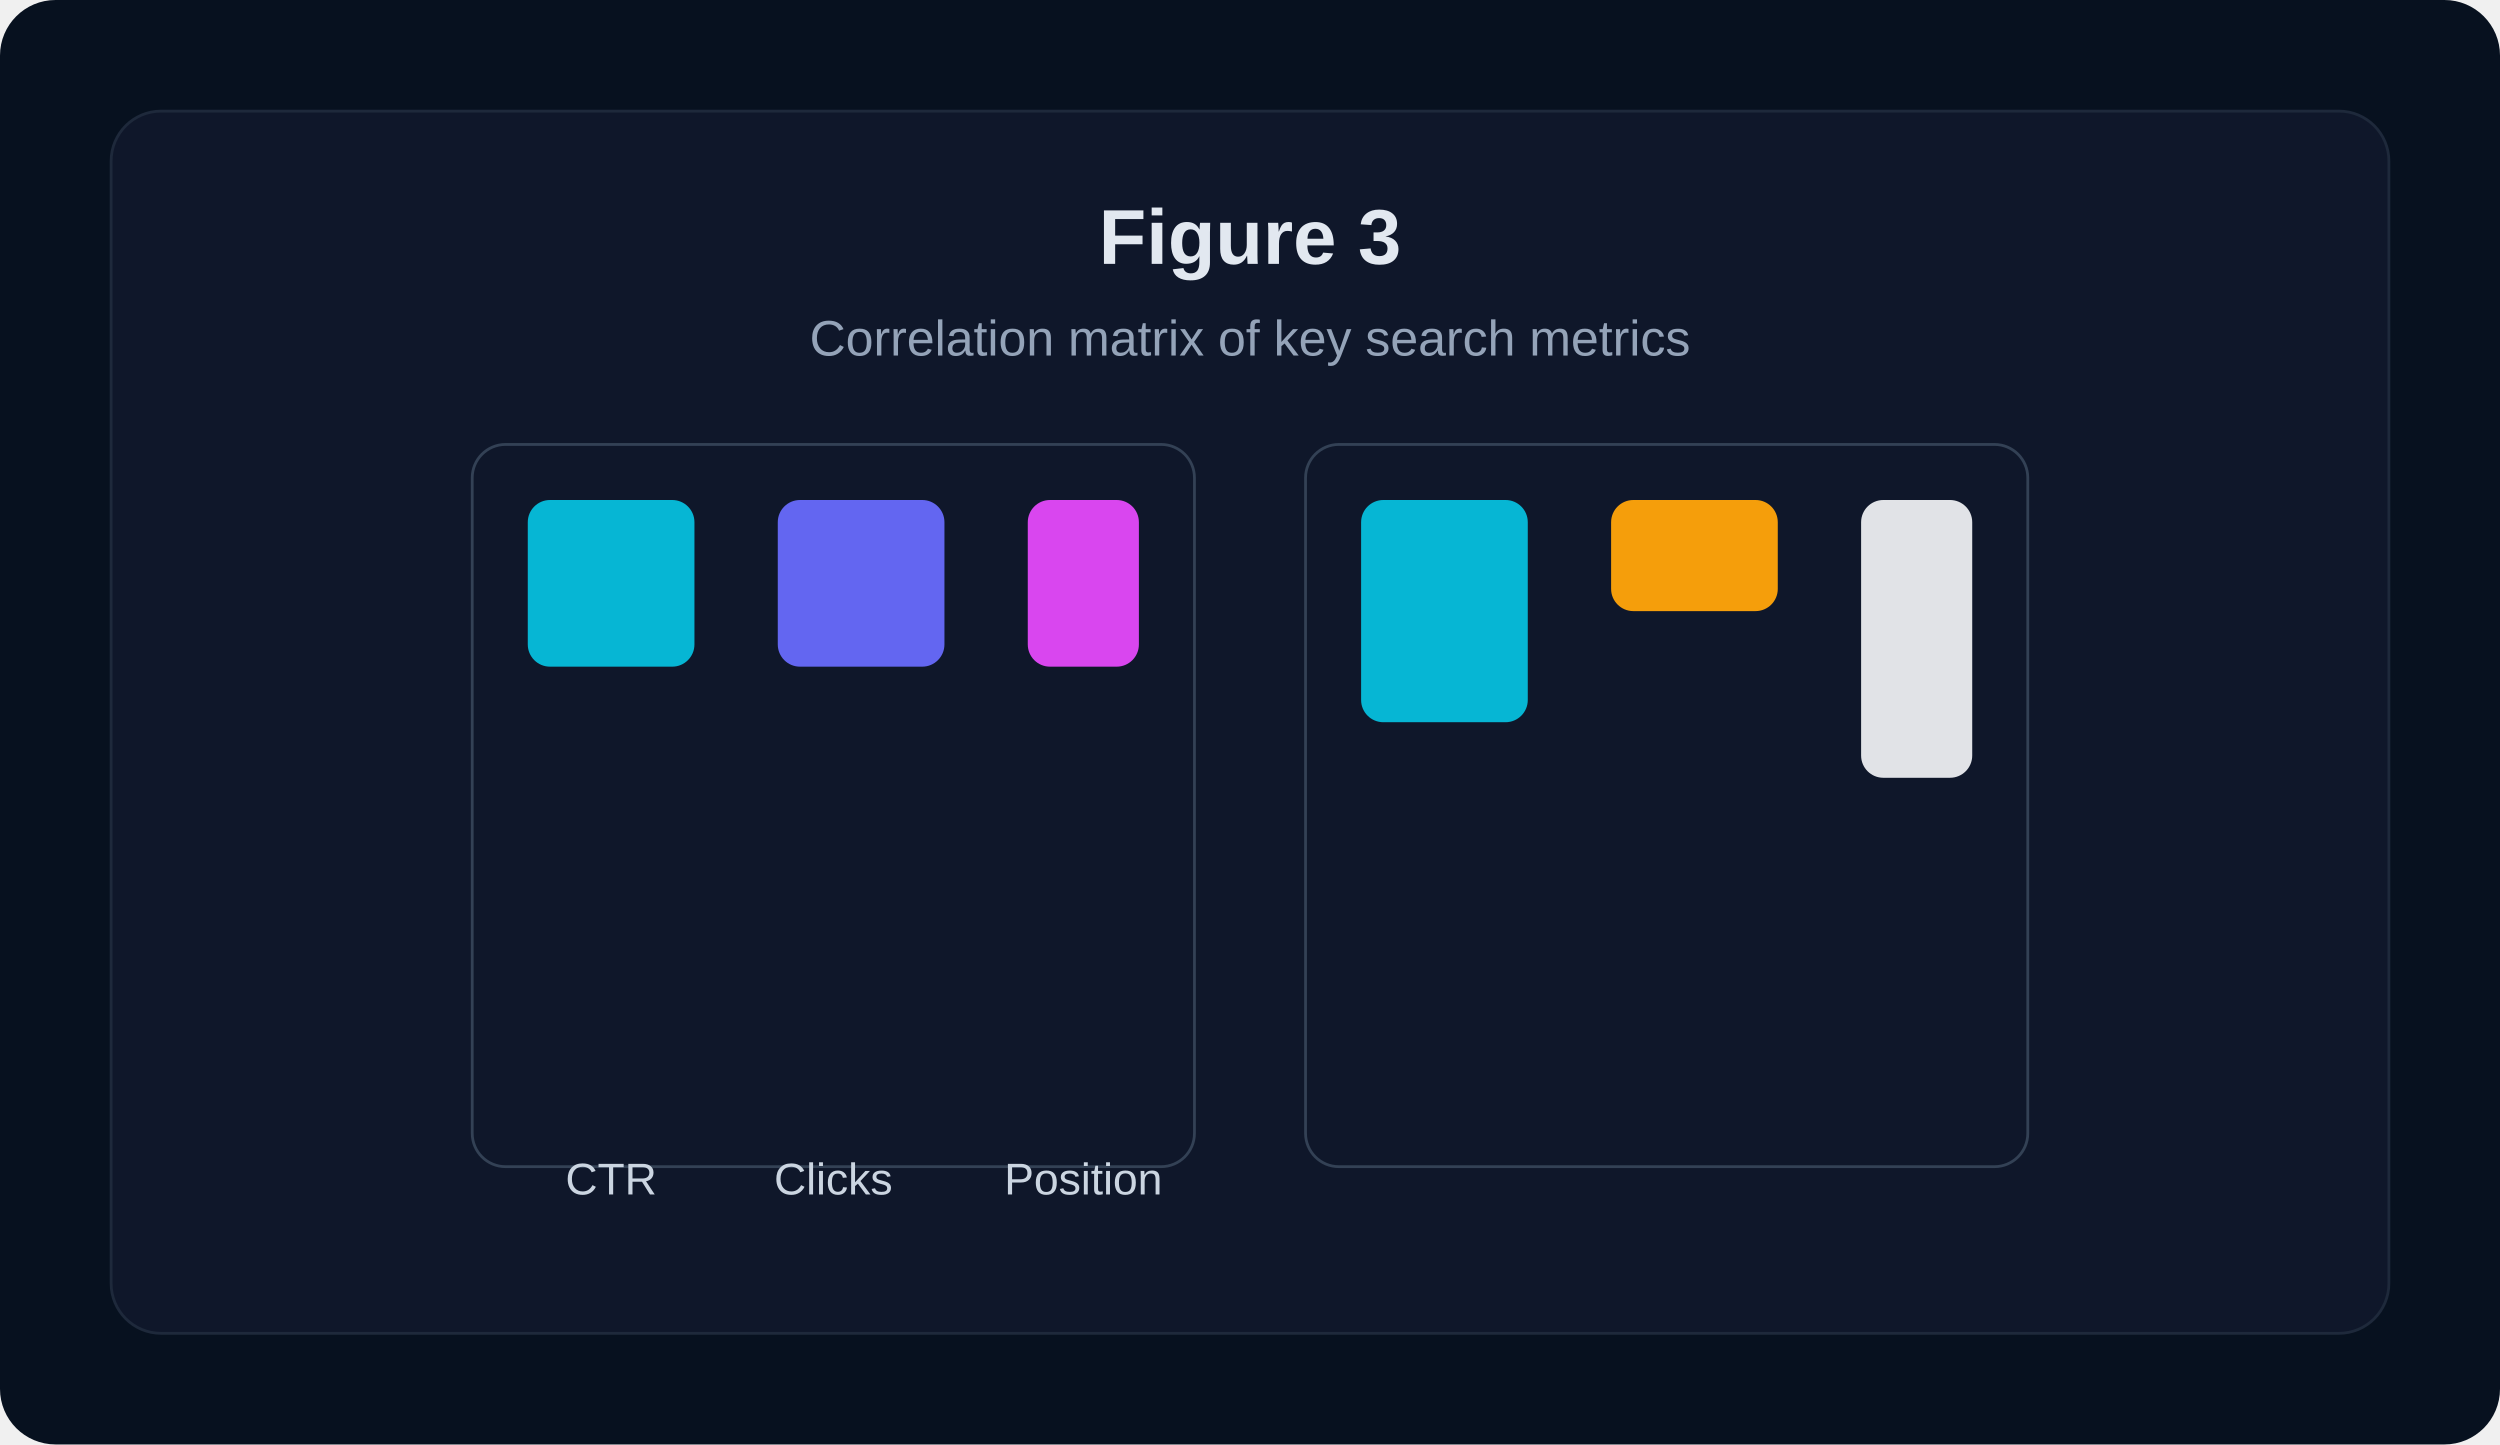
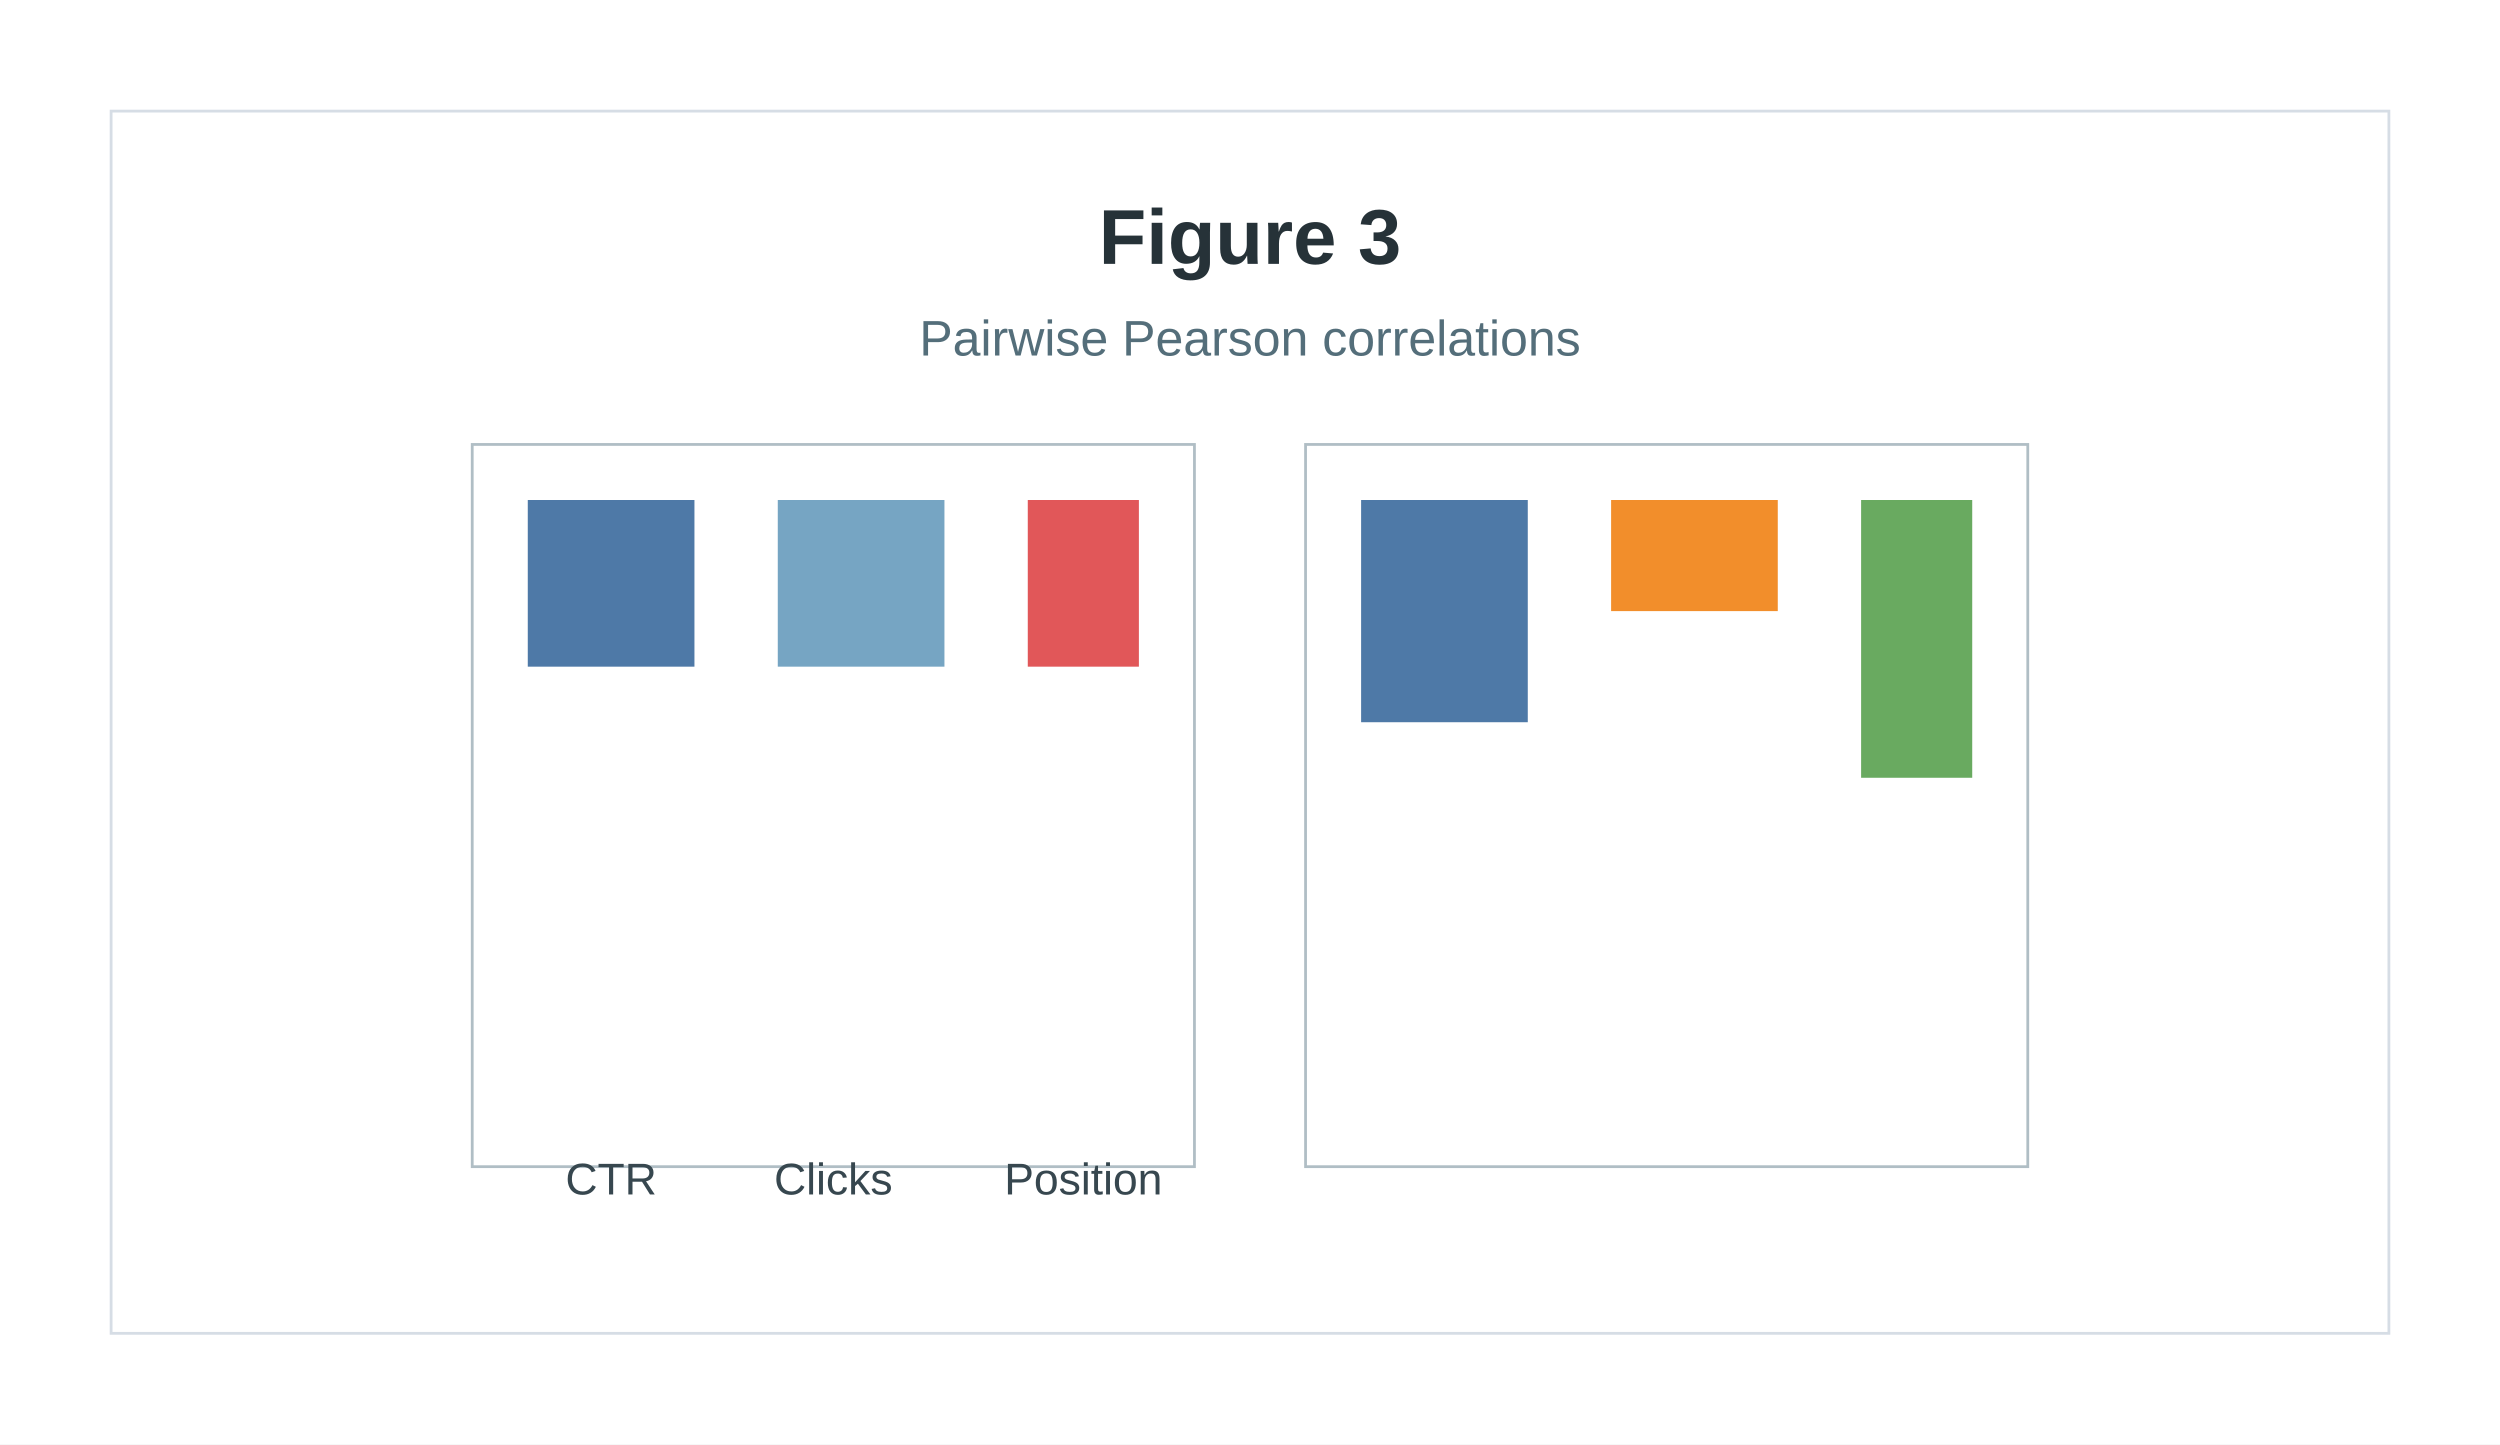
<svg xmlns="http://www.w3.org/2000/svg" width="900" height="520" viewBox="0 0 900 520">
-   <rect width="900" height="520" rx="20" fill="#07111f" />
-   <rect x="40" y="40" width="820" height="440" rx="18" fill="#0f172a" stroke="#1e293b" />
-   <text x="450" y="95" text-anchor="middle" font-family="Segoe UI, Arial, sans-serif" font-size="28" font-weight="700" fill="#e2e8f0">Figure 3</text>
-   <text x="450" y="128" text-anchor="middle" font-family="Segoe UI, Arial, sans-serif" font-size="18" fill="#94a3b8">Correlation matrix of key search metrics</text>
-   <rect x="170" y="160" width="260" height="260" rx="12" fill="#0f172a" stroke="#334155" />
-   <rect x="470" y="160" width="260" height="260" rx="12" fill="#0f172a" stroke="#334155" />
-   <rect x="190" y="180" width="60" height="60" rx="8" fill="#06b6d4" />
-   <rect x="280" y="180" width="60" height="60" rx="8" fill="#6366f1" />
-   <rect x="370" y="180" width="40" height="60" rx="8" fill="#d946ef" />
-   <rect x="490" y="180" width="60" height="80" rx="8" fill="#06b6d4" />
-   <rect x="580" y="180" width="60" height="40" rx="8" fill="#f59e0b" />
-   <rect x="670" y="180" width="40" height="100" rx="8" fill="#f8fafc" opacity="0.9" />
-   <text x="220" y="430" text-anchor="middle" font-family="Segoe UI, Arial, sans-serif" font-size="16" fill="#cbd5e1">CTR</text>
-   <text x="300" y="430" text-anchor="middle" font-family="Segoe UI, Arial, sans-serif" font-size="16" fill="#cbd5e1">Clicks</text>
-   <text x="390" y="430" text-anchor="middle" font-family="Segoe UI, Arial, sans-serif" font-size="16" fill="#cbd5e1">Position</text>
+   <rect width="900" height="520" fill="#ffffff" />
+   <rect x="40" y="40" width="820" height="440" fill="#ffffff" stroke="#d6dde5" />
+   <text x="450" y="95" text-anchor="middle" font-family="Segoe UI, Arial, sans-serif" font-size="28" font-weight="600" fill="#263238">Figure 3</text>
+   <text x="450" y="128" text-anchor="middle" font-family="Segoe UI, Arial, sans-serif" font-size="18" fill="#546e7a">Pairwise Pearson correlations</text>
+   <rect x="170" y="160" width="260" height="260" fill="#ffffff" stroke="#b0bec5" />
+   <rect x="470" y="160" width="260" height="260" fill="#ffffff" stroke="#b0bec5" />
+   <rect x="190" y="180" width="60" height="60" fill="#4e79a7" />
+   <rect x="280" y="180" width="60" height="60" fill="#76a5c3" />
+   <rect x="370" y="180" width="40" height="60" fill="#e15759" />
+   <rect x="490" y="180" width="60" height="80" fill="#4e79a7" />
+   <rect x="580" y="180" width="60" height="40" fill="#f28e2b" />
+   <rect x="670" y="180" width="40" height="100" fill="#59a14f" opacity="0.9" />
+   <text x="220" y="430" text-anchor="middle" font-family="Segoe UI, Arial, sans-serif" font-size="16" fill="#37474f">CTR</text>
+   <text x="300" y="430" text-anchor="middle" font-family="Segoe UI, Arial, sans-serif" font-size="16" fill="#37474f">Clicks</text>
+   <text x="390" y="430" text-anchor="middle" font-family="Segoe UI, Arial, sans-serif" font-size="16" fill="#37474f">Position</text>
</svg>
